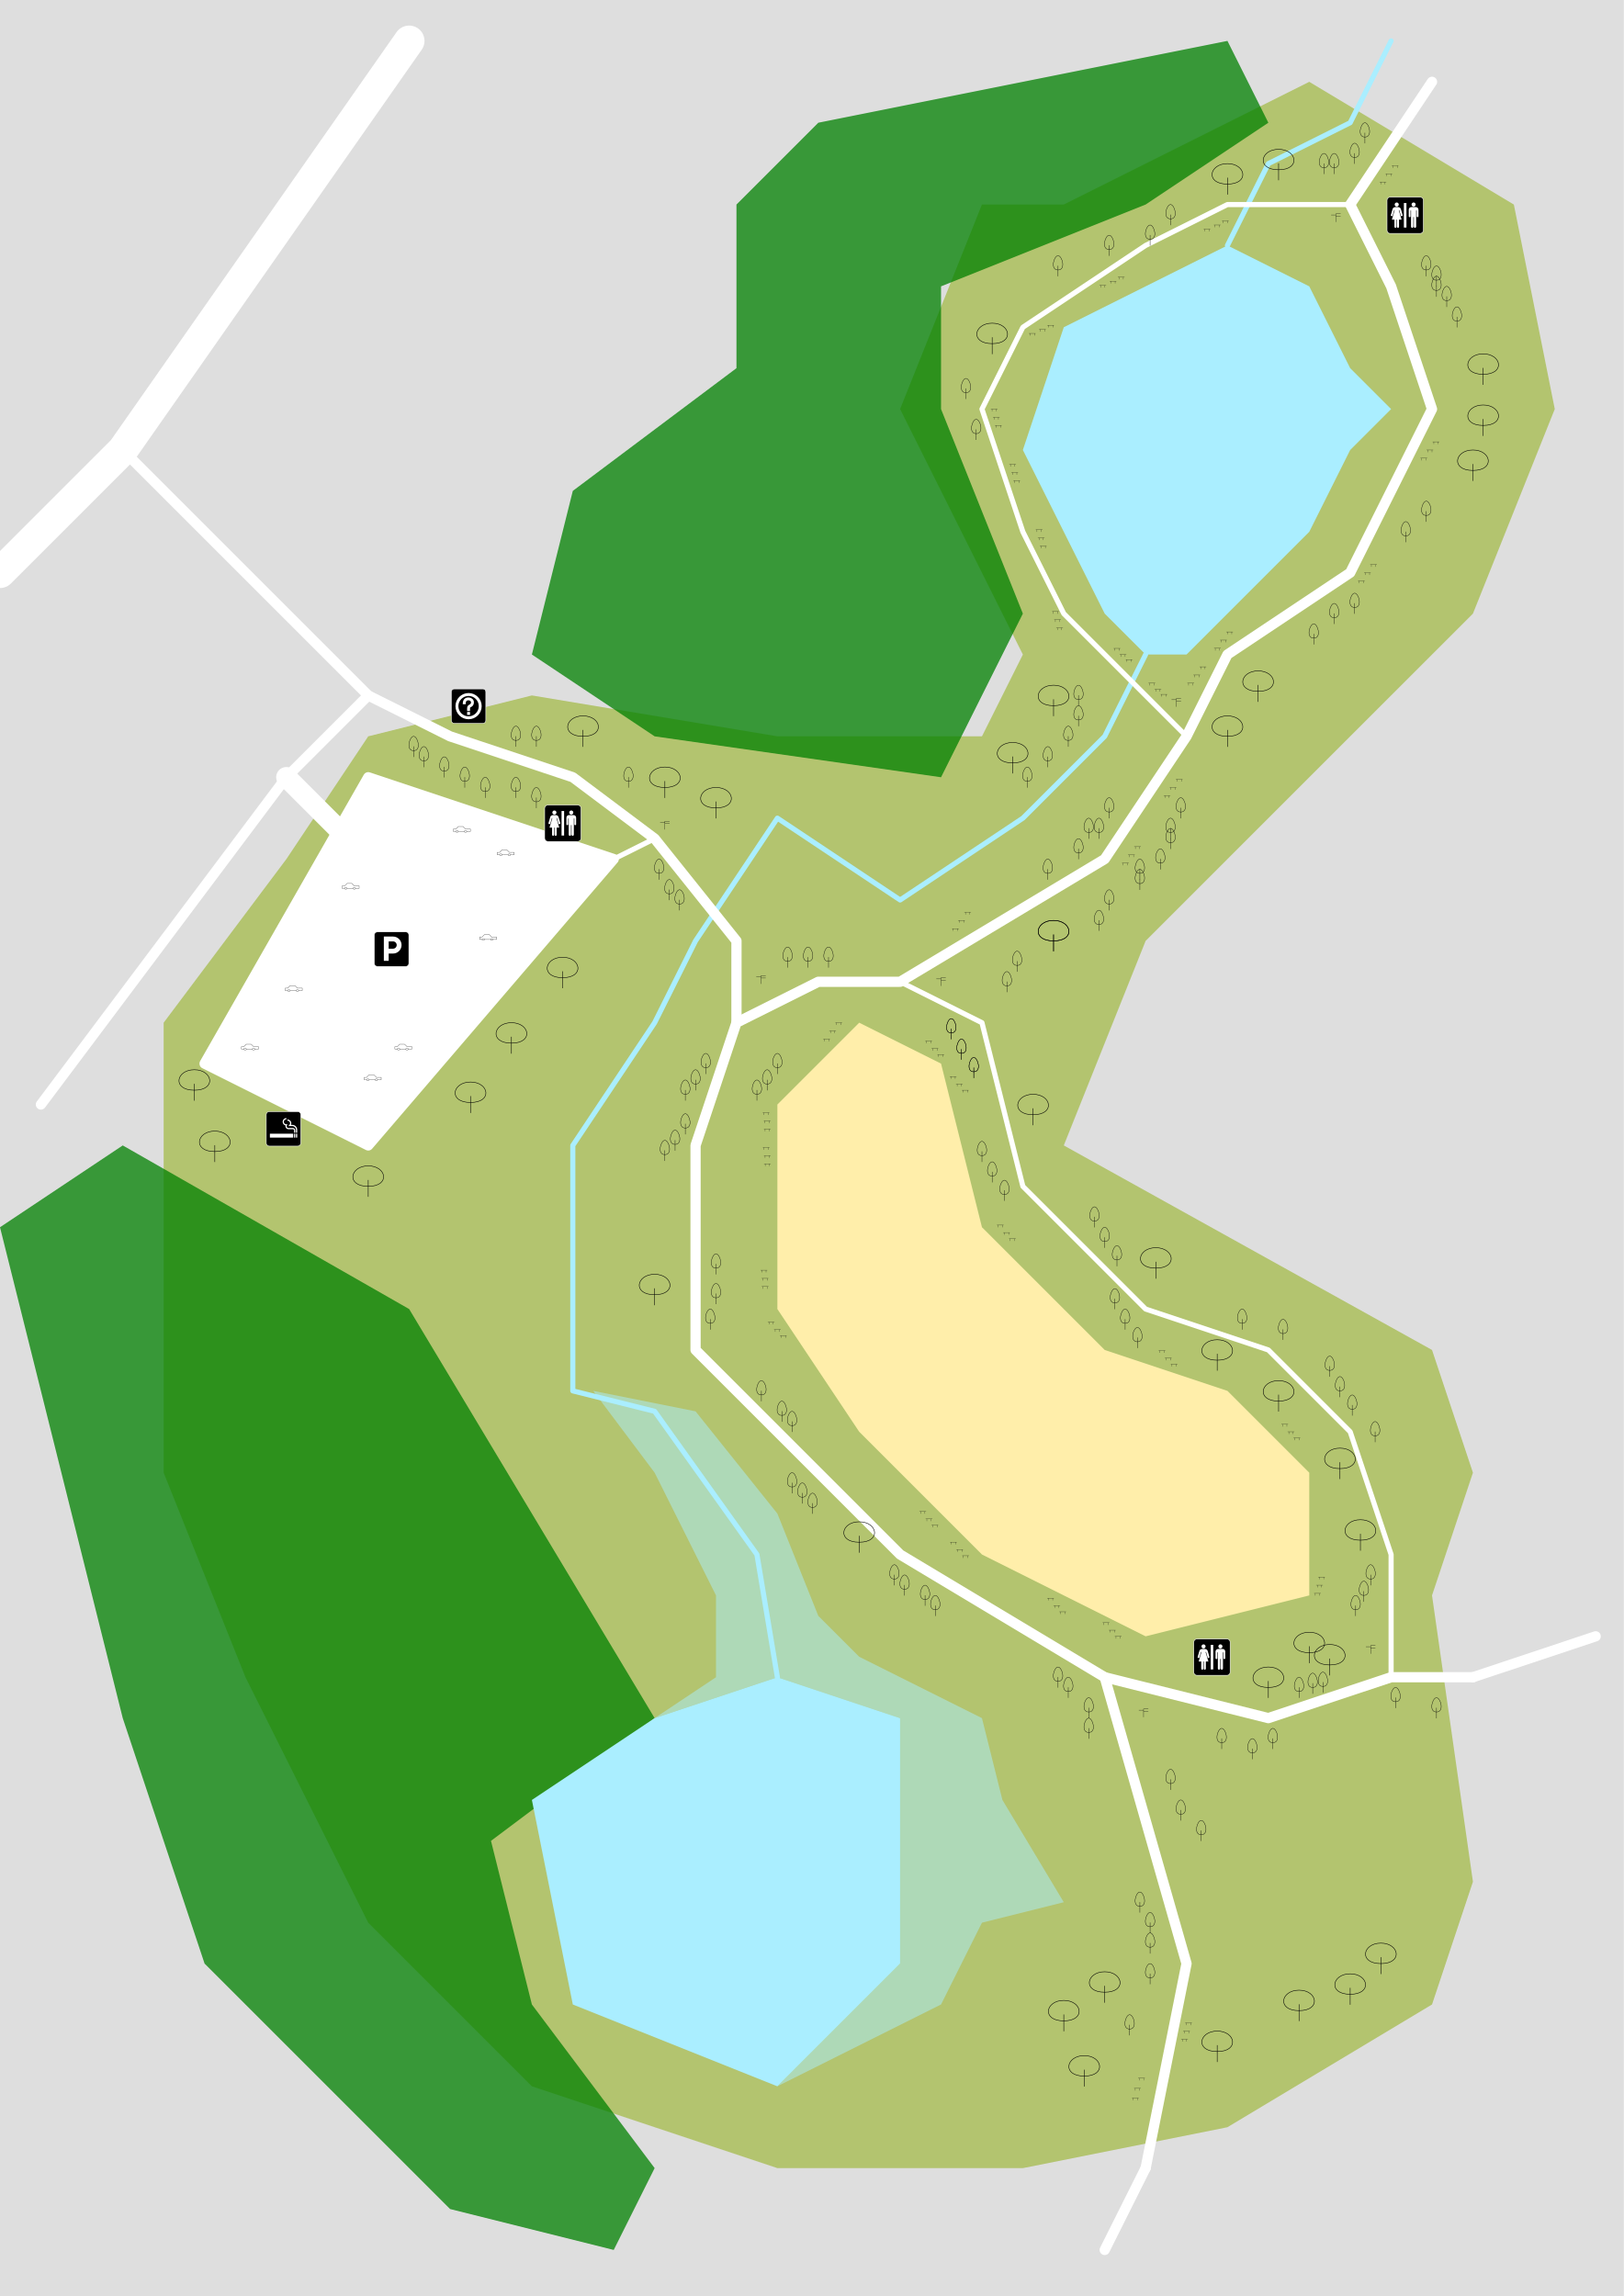
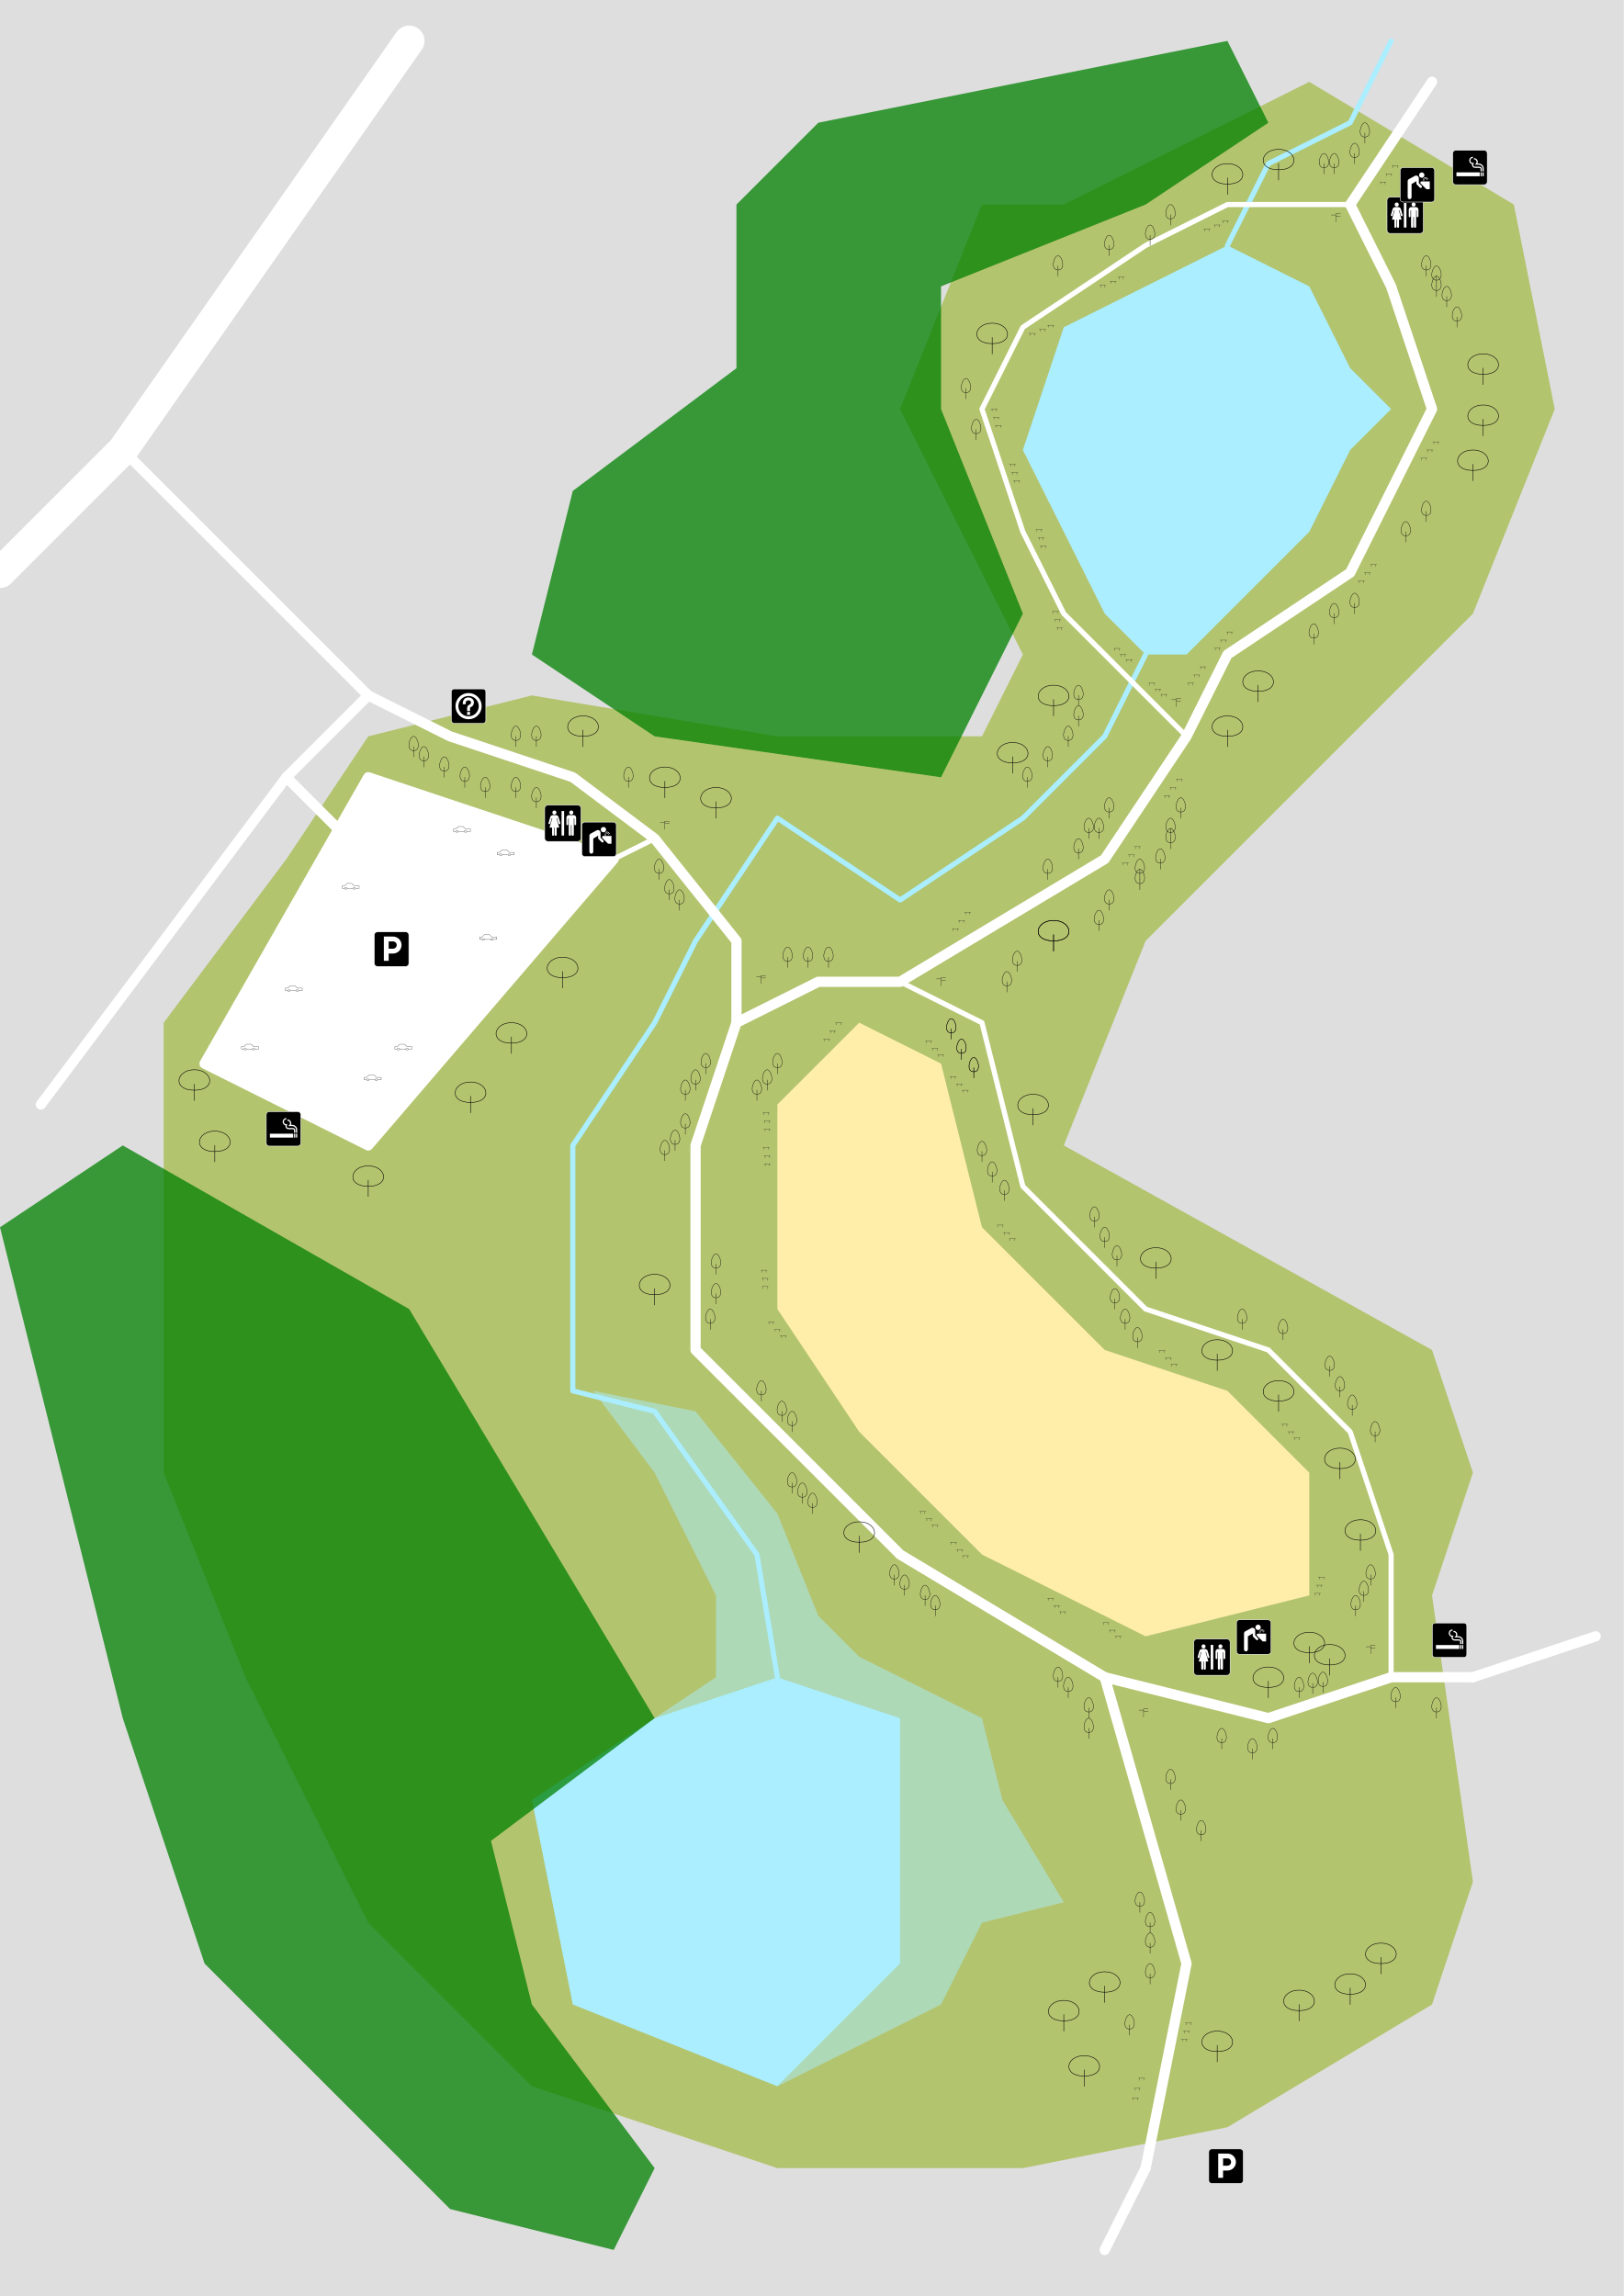
<svg xmlns="http://www.w3.org/2000/svg" xmlns:xlink="http://www.w3.org/1999/xlink" width="210mm" height="297mm" viewBox="-100 -100 793.701 1122.52" version="1.1" id="svg1">
  <defs id="defs1">
    <symbol id="AigaSymbols.svg:Toilets_Inv">
      <rect x="0.5" y="0.5" width="71" height="71" ry="6" style="stroke:#ffffff" id="rect83" rx="6" />
      <g style="fill:#ffffff;stroke:none" id="g85">
        <rect x="33.5" y="12" width="5" height="48" id="rect84" />
        <circle cx="19.5" cy="15" r="4" id="circle84" />
        <path d="m 19,44.5 v 14 a 2,2 0 0 1 -4,0 v -14 H 10 L 15.5,26 h -1 l -3,10.5 A 1.821,1.821 0 0 1 8,35.5 l 3.5,-12 A 5.7,4.6 0 0 1 17,20 h 5 a 5.7,4.6 0 0 1 5.5,3.5 l 3.5,12 a 1.821,1.821 0 0 1 -3.5,1 L 24.5,26 h -1 L 29,44.5 h -5 v 14 a 2,2 0 0 1 -4,0 v -14 z" id="path84" />
        <circle cx="52.5" cy="15" r="4" id="circle85" />
        <path d="m 43,25 v 13 a 1.75,1.75 0 0 0 3.5,0 V 26.5 h 1 v 31.75 a 2.25,2.25 0 0 0 4.5,0 V 39.5 h 1 v 18.75 a 2.25,2.25 0 0 0 4.5,0 V 26.5 h 1 V 38 A 1.75,1.75 0 0 0 62,38 V 25 a 5,5 0 0 0 -5,-5 h -9 a 5,5 0 0 0 -5,5 z" id="path85" />
      </g>
    </symbol>
    <symbol id="AigaSymbols.svg:Parking_Inv">
      <rect x="0.5" y="0.5" width="71" height="71" ry="6" style="stroke:#ffffff" id="rect252" rx="6" />
      <path d="M 25,60 V 15 h 14 a 12.5,12.5 0 0 1 0,25 h -9" style="fill:none;stroke:#ffffff;stroke-width:10" id="path253" />
    </symbol>
    <symbol id="AigaSymbols.svg:Smoking_Inv">
      <rect x="0.5" y="0.5" width="71" height="71" ry="6" style="stroke:#ffffff" id="rect236" rx="6" />
      <rect x="8" y="46" height="8" width="48" style="fill:#ffffff;stroke:none" id="rect237" />
      <rect x="57.75" y="46" width="2.5" height="8" style="fill:#ffffff;stroke:none" id="rect238" />
      <rect x="61.75" y="46" width="2.5" height="8" style="fill:#ffffff;stroke:none" id="rect239" />
      <path d="m 59,44 v -5 a 3.5,3.5 0 0 0 -3.5,-3.5 h -9 A 5,5 0 0 1 42,28 6.5,6.5 0 0 1 42,15" style="fill:none;stroke:#ffffff;stroke-width:2.5" id="path239" />
      <path d="M 63,44 V 38 A 9,9 0 0 0 54,29 H 49 A 6.5,6.5 0 0 0 44,18" style="fill:none;stroke:#ffffff;stroke-width:2.5" id="path240" />
    </symbol>
    <symbol id="AigaSymbols.svg:Information_Inv">
      <rect x="0.5" y="0.5" width="71" height="71" ry="6" style="stroke:#ffffff" id="rect127" rx="6" />
      <circle cx="36" cy="36" r="24" style="fill:none;stroke:#ffffff;stroke-width:6" id="circle127" />
      <path d="m 27,32 c 0,-5 1,-11 9,-11 4,0 8,3 8,7 0,4 -2,6 -4,7 -2,1 -4,2 -4,5 0,3 0,6 0,6" style="fill:none;stroke:#ffffff;stroke-width:6" id="path127" />
      <rect x="33" y="48" width="6" height="6" style="fill:#ffffff;stroke:none" id="rect128" />
    </symbol>
+     <symbol id="AigaSymbols.svg:DrinkingFountain_Inv">
+       <rect x="0.5" y="0.5" width="71" height="71" ry="6" style="stroke:#ffffff" id="rect103" rx="6" />
+       <g style="fill:#ffffff;stroke:none" id="g119">
+         <circle cx="45" cy="16" r="5.5" id="circle104" />
+         <path d="m 34,28.5 v 5 a 2.5,2.5 0 0 0 0.75,1.75 l 6.5,6.5 a 2.475,2.475 0 0 0 3.5,-3.5 L 39,32.5 v -10 a 5.5,5.5 0 0 0 -8,-5 L 19,24 a 5,5 0 0 0 -3,5 v 32.5 a 4,4 0 0 0 8,0 v -27 z" id="path104" />
+         <path d="m 54.5,45 h 7 V 29 h -17 a 2.5,2.5 0 0 0 -1.75,4.25 z" id="path105" />
+         <circle cx="47.75" cy="27.25" r="0.7" id="circle105" />
+         <circle cx="49.5" cy="27.25" r="0.7" id="circle106" />
+         <circle cx="47.75" cy="25.25" r="0.7" id="circle107" />
+         <circle cx="49.75" cy="25.25" r="0.7" id="circle108" />
+         <circle cx="48.5" cy="23.25" r="0.7" id="circle109" />
+         <circle cx="50.75" cy="23.75" r="0.7" id="circle110" />
+         <circle cx="49.75" cy="21.75" r="0.75" id="circle111" />
+         <circle cx="51.5" cy="21" r="0.75" id="circle112" />
+         <circle cx="51.5" cy="21" r="0.75" id="circle113" />
+         <circle cx="52.5" cy="23" r="0.75" id="circle114" />
+         <circle cx="53.75" cy="21" r="0.85" id="circle115" />
+         <circle cx="54.25" cy="23.5" r="0.85" id="circle116" />
+         <circle cx="55.5" cy="22" r="0.9" id="circle117" />
+         <circle cx="55.75" cy="25.25" r="0.9" id="circle118" />
+         <circle cx="57.25" cy="23.5" r="0.9" id="circle119" />
+       </g>
+     </symbol>
  </defs>
  <g id="layer1">
    <rect style="opacity:1;fill:#cccccc;fill-opacity:0.5;stroke:none;stroke-width:10;stroke-linecap:round;stroke-linejoin:round;stroke-dasharray:none;stroke-opacity:1" id="rect18" width="793.701" height="1122.52" x="-100" y="-100" />
    <g id="g18">
      <path style="fill:#88aa00;fill-opacity:0.5;stroke:none;stroke-width:0.5" d="m 80,840 -60,-120 -40,-100 V 400 l 60,-80 40,-60 80,-20 120,20 h 100 l 20,-40 -20,-40 -40,-80 40,-100 h 40 l 120,-60 100,60 20,100 -40,100 -80,80 -80,80 -40,100 180,100 20,60 -20,60 20,140 -20,60 -100,60 -100,20 h -120 l -120,-40 z" id="path1" />
      <path style="opacity:1;fill:#ffeeaa;stroke:none;stroke-width:10;stroke-linecap:round;stroke-linejoin:round;stroke-dasharray:none;stroke-opacity:1" d="m 320,400 40,20 20,80 60,60 60,20 40,40 v 60 l -80,20 -80,-40 -60,-60 -40,-60 0,-60 v -40 z" id="path19" />
    </g>
-     <g id="g3">
-       <path style="fill:#008000;stroke:none;stroke-width:0.5;opacity:0.75" d="M -40,460 100,540 l 120,200 L 140,800 l 20,80 60,80 -20,40 L 120,980 0,860 -40,740 -80,580 -100,500 Z" id="path2" />
-       <path style="fill:#008000;stroke:none;stroke-width:0.5;opacity:0.75" d="M 260,80 V -4e-6 l 40,-40 100,-20 100,-20 20,40 -60,40 -100,40 v 60 l 40,100 -40,80 -140,-20 -60,-40 20,-80 z" id="path3" />
-     </g>
    <g id="g12">
      <path style="fill:#aaeeff;stroke:none;stroke-width:5;stroke-linecap:round;stroke-linejoin:round;stroke-dasharray:none;stroke-opacity:1;opacity:1" d="m 440,200 -40,-80 20,-60 80,-40 40,20 20,40 20,20 -20,20 -20,40 -40,40 -20,20 h -20 z" id="path9" />
      <path style="opacity:1;fill:#aaeeff;stroke:none;stroke-width:5;stroke-linecap:round;stroke-linejoin:round;stroke-dasharray:none;stroke-opacity:1" d="m 160,780 60,-40 60,-20 60,20 0,120 -60,60 -100,-40 z" id="path10" />
      <path style="opacity:1;fill:none;fill-opacity:0.5;stroke:#aaeeff;stroke-width:2.5;stroke-linecap:round;stroke-linejoin:round;stroke-dasharray:none;stroke-opacity:1" d="m 280,720 -10,-60 -50,-70 -40,-10 v -60 -60 l 40,-60 20,-40 40,-60 60,40 60,-40 40,-40 20,-40" id="path11" />
      <path style="opacity:1;fill:none;fill-opacity:0.5;stroke:#aaeeff;stroke-width:2.5;stroke-linecap:round;stroke-linejoin:round;stroke-dasharray:none;stroke-opacity:1" d="m 500,20 20,-40 40,-20 20,-40" id="path12" />
      <path style="opacity:1;fill:#aaeeff;fill-opacity:0.5;stroke:none;stroke-width:5;stroke-linecap:square;stroke-linejoin:miter;stroke-dasharray:none;stroke-opacity:1" d="m 250,720 v -40 l -30,-60 -30,-40 50,10 40,50 20,50 20,20 60,30 10,40 30,50 -40,10 -20,40 -80,40 60,-60 V 740 l -60,-20 -60,20 z" id="path237" />
    </g>
+     <g id="g3">
+       <path style="fill:#008000;stroke:none;stroke-width:0.5;opacity:0.75" d="M -40,460 100,540 l 120,200 L 140,800 l 20,80 60,80 -20,40 L 120,980 0,860 -40,740 -80,580 -100,500 Z" id="path2" />
+       <path style="fill:#008000;stroke:none;stroke-width:0.5;opacity:0.75" d="M 260,80 V -4e-6 l 40,-40 100,-20 100,-20 20,40 -60,40 -100,40 v 60 l 40,100 -40,80 -140,-20 -60,-40 20,-80 z" id="path3" />
+     </g>
    <g id="g4">
      <path style="fill:none;fill-opacity:0.275;stroke:#ffffff;stroke-width:5;stroke-linecap:round;stroke-linejoin:round;stroke-dasharray:none;stroke-opacity:1" d="m 460,960 20,-100 -40,-140 -100,-60 -100,-100 v -100 l 20,-60 40,-20 h 40 l 100,-60 40,-60 20,-40 60,-40 40,-80 -20,-60 -20,-40 40,-60" id="path4" />
      <path style="fill:none;fill-opacity:0.275;stroke:#ffffff;stroke-width:5;stroke-linecap:round;stroke-linejoin:round;stroke-dasharray:none;stroke-opacity:1" d="m 260,400 v -40 l -40,-50 -40,-30 L 120,260 l -40,-20" id="path5" />
      <path style="fill:none;fill-opacity:0.275;stroke:#ffffff;stroke-width:5;stroke-linecap:round;stroke-linejoin:round;stroke-dasharray:none;stroke-opacity:1" d="m 440,720 80,20 60,-20 h 40" id="path6" />
      <path style="fill:none;fill-opacity:0.275;stroke:#ffffff;stroke-width:2.5;stroke-linecap:round;stroke-linejoin:round;stroke-dasharray:none;stroke-opacity:1" d="m 340,380 40,20 20,80 60,60 60,20 40,40 20,60 v 60" id="path7" />
      <path style="fill:none;fill-opacity:0.275;stroke:#ffffff;stroke-width:2.5;stroke-linecap:round;stroke-linejoin:round;stroke-dasharray:none;stroke-opacity:1" d="m 480,260 -60,-60 -20,-40 -20,-60 20,-40 60,-40 40,-20 h 60" id="path8" />
    </g>
    <g id="g13">
      <path style="opacity:1;fill:#ffffff;stroke:#ffffff;stroke-width:5;stroke-linecap:round;stroke-linejoin:round;stroke-dasharray:none;stroke-opacity:1" d="m 80,280 120,40 -120,140 -80,-40 z" id="path13" />
      <path style="opacity:1;fill:none;fill-opacity:0.5;stroke:#ffffff;stroke-width:5;stroke-linecap:round;stroke-linejoin:round;stroke-dasharray:none;stroke-opacity:1" d="m -80,440 120,-160 L 80,240 l -120,-120" id="path14" />
-       <path style="opacity:1;fill:none;fill-opacity:0.5;stroke:#ffffff;stroke-width:10;stroke-linecap:round;stroke-linejoin:round;stroke-dasharray:none;stroke-opacity:1" d="m 40,280 40,40" id="path15" />
+       <path style="opacity:1;fill:none;fill-opacity:0.5;stroke:#ffffff;stroke-width:5;stroke-linecap:round;stroke-linejoin:round;stroke-dasharray:none;stroke-opacity:1" d="m 40,280 40,40" id="path15" />
      <path style="opacity:1;fill:none;fill-opacity:0.5;stroke:#ffffff;stroke-width:15;stroke-linecap:round;stroke-linejoin:round;stroke-dasharray:none;stroke-opacity:1" d="m -100,180 60,-60 L 100,-80" id="path16" />
      <path style="opacity:1;fill:none;fill-opacity:0.5;stroke:#ffffff;stroke-width:5;stroke-linecap:round;stroke-linejoin:round;stroke-dasharray:none;stroke-opacity:1" d="m 620,720 60,-20" id="path17" />
      <path style="opacity:1;fill:none;fill-opacity:0.5;stroke:#ffffff;stroke-width:5;stroke-linecap:round;stroke-linejoin:round;stroke-dasharray:none;stroke-opacity:1" d="m 460,960 -20,40" id="path18" />
      <path style="opacity:1;fill:#ffeeaa;fill-opacity:0.5;stroke:#ffffff;stroke-width:2.5;stroke-linecap:round;stroke-linejoin:round;stroke-dasharray:none;stroke-opacity:1" d="m 220,310 -20,10" id="path20" />
    </g>
    <g id="g27" transform="translate(-44.99999,-33.75004)">
      <g id="g242">
        <g id="g280">
          <path id="path242" style="opacity:1;fill:none;fill-opacity:0.5;stroke:#000000;stroke-width:0.25;stroke-linecap:square;stroke-linejoin:miter;stroke-dasharray:none;stroke-opacity:1" d="m 565,758.75 c -11,0 -9,-10 0,-10 9,0 11,10 0,10 z m 0,5 v -8" />
          <use x="0" y="0" xlink:href="#path242" id="use242" transform="translate(20,-17)" />
          <use x="0" y="0" xlink:href="#use242" id="use243" transform="translate(10,5.999999)" />
          <use x="0" y="0" xlink:href="#use243" id="use244" transform="translate(15,-61)" />
          <use x="0" y="0" xlink:href="#use244" id="use245" transform="translate(-10,-35)" />
          <use x="0" y="0" xlink:href="#use245" id="use246" transform="translate(-30,-33)" />
          <use x="0" y="0" xlink:href="#use246" id="use247" transform="translate(-30,-20)" />
          <use x="0" y="0" xlink:href="#use247" id="use248" transform="translate(-30,-45)" />
          <use x="0" y="0" xlink:href="#use248" id="use249" transform="translate(-60,-75)" />
          <use x="0" y="0" xlink:href="#use249" id="use250" transform="translate(10,-85)" />
          <use x="0" y="0" xlink:href="#use250" id="use251" />
          <use x="0" y="0" xlink:href="#use251" id="use252" transform="translate(85,-100)" />
          <use x="0" y="0" xlink:href="#use252" id="use253" transform="translate(15,-22)" />
          <use x="0" y="0" xlink:href="#use253" id="use254" transform="translate(105,-108)" />
          <use x="0" y="0" xlink:href="#use254" id="use255" transform="translate(5.000002,-21.99999)" />
          <use x="0" y="0" xlink:href="#use255" id="use256" transform="translate(0,-25)" />
          <use x="0" y="0" xlink:href="#use256" id="use257" transform="translate(-100,-99.99999)" />
          <use x="0" y="0" xlink:href="#use257" id="use258" transform="translate(-25,6.999999)" />
          <use x="0" y="0" xlink:href="#use258" id="use259" transform="translate(-115,78)" />
          <use x="0" y="0" xlink:href="#use259" id="use260" transform="translate(30,177)" />
          <use x="0" y="0" xlink:href="#use260" id="use261" transform="translate(-20,28)" />
          <use x="0" y="0" xlink:href="#use261" id="use262" transform="translate(-145,22)" />
          <use x="0" y="0" xlink:href="#use262" id="use263" transform="translate(-25,-9.999999)" />
          <use x="0" y="0" xlink:href="#use263" id="use264" transform="translate(-40,-25)" />
          <use x="0" y="0" xlink:href="#use264" id="use265" transform="translate(-10,118)" />
          <use x="0" y="0" xlink:href="#use265" id="use266" transform="translate(-25,31.99999)" />
          <use x="0" y="0" xlink:href="#use266" id="use267" transform="translate(-20,29)" />
          <use x="0" y="0" xlink:href="#use267" id="use268" transform="translate(-50,41)" />
          <use x="0" y="0" xlink:href="#use268" id="use269" transform="translate(-75,-17)" />
          <use x="0" y="0" xlink:href="#use269" id="use270" transform="translate(-10,-30)" />
          <use x="0" y="0" xlink:href="#use267" id="use271" transform="translate(90,94)" />
          <use x="0" y="0" xlink:href="#use271" id="use272" transform="translate(100,121)" />
          <use x="0" y="0" xlink:href="#use272" id="use273" transform="translate(120,220)" />
          <use x="0" y="0" xlink:href="#use273" id="use274" transform="translate(-9.999996,40.99999)" />
          <use x="0" y="0" xlink:href="#use274" id="use275" transform="translate(-10,-27)" />
          <use x="0" y="0" xlink:href="#use275" id="use276" transform="translate(75,15)" />
          <use x="0" y="0" xlink:href="#use276" id="use277" transform="translate(40,-20)" />
          <use x="0" y="0" xlink:href="#use277" id="use278" transform="translate(25,-8)" />
          <use x="0" y="0" xlink:href="#use278" id="use279" transform="translate(15,-15)" />
        </g>
        <g id="g279">
          <path id="path279" style="opacity:1;fill:none;fill-opacity:0.5;stroke:#000000;stroke-width:0.175;stroke-linecap:square;stroke-linejoin:miter;stroke-dasharray:none;stroke-opacity:1" d="m 580,760.75 c -4,0 -2,-7 0,-7 2,0 4,7 0,7 z m 0,3 v -5" />
          <use x="0" y="0" xlink:href="#path279" id="use280" transform="translate(6.673711,-2.000001)" />
          <use x="0" y="0" xlink:href="#use280" id="use281" transform="translate(5.005283,-0.5)" />
          <use x="0" y="0" xlink:href="#path279" id="use282" transform="translate(27.66949,-40)" />
          <use x="0" y="0" xlink:href="#use280" id="use283" transform="translate(25,-45)" />
          <use x="0" y="0" xlink:href="#use281" id="use284" transform="translate(23.32101,-52.5)" />
          <use x="0" y="0" xlink:href="#use282" id="use285" transform="translate(-1.673711,-97.99999)" />
          <use x="0" y="0" xlink:href="#use283" id="use286" transform="translate(-11.67371,-99.99999)" />
          <use x="0" y="0" xlink:href="#use284" id="use287" transform="translate(-20,-102)" />
          <use x="0" y="0" xlink:href="#use285" id="use288" transform="translate(-115,-73)" />
          <use x="0" y="0" xlink:href="#use286" id="use289" transform="translate(-115,-73)" />
          <use x="0" y="0" xlink:href="#use287" id="use290" transform="translate(-115,-73)" />
          <use x="0" y="0" xlink:href="#use288" id="use291" transform="translate(9.999998,40)" />
          <use x="0" y="0" xlink:href="#use289" id="use292" transform="translate(9.999998,40)" />
          <use x="0" y="0" xlink:href="#use290" id="use293" transform="translate(9.999998,40)" />
          <use x="0" y="0" xlink:href="#use291" id="use294" transform="translate(-65,-72)" />
          <use x="0" y="0" xlink:href="#use292" id="use295" transform="translate(-65,-72)" />
          <use x="0" y="0" xlink:href="#use293" id="use296" transform="translate(-65,-72)" />
          <use x="0" y="0" xlink:href="#use294" id="use297" transform="translate(-15,-60)" />
          <use x="0" y="0" xlink:href="#use295" id="use298" transform="translate(-15,-60)" />
          <use x="0" y="0" xlink:href="#use296" id="use299" transform="translate(-15,-60)" />
          <use x="0" y="0" xlink:href="#use297" id="use300" />
          <use x="0" y="0" xlink:href="#use298" id="use301" />
          <use x="0" y="0" xlink:href="#use299" id="use302" />
          <use x="0" y="0" xlink:href="#use300" id="use303" transform="translate(-70.99577,-54)" />
          <use x="0" y="0" xlink:href="#use301" id="use304" transform="translate(-75,-45)" />
          <use x="0" y="0" xlink:href="#use302" id="use305" transform="translate(-80,-34.99999)" />
          <use x="0" y="0" xlink:href="#use303" id="use306" transform="translate(-25,52)" />
          <use x="0" y="0" xlink:href="#use304" id="use307" transform="translate(-20,60)" />
          <use x="0" y="0" xlink:href="#use305" id="use308" transform="translate(-15,65)" />
          <use x="0" y="0" xlink:href="#use306" id="use309" transform="translate(-35)" />
          <use x="0" y="0" xlink:href="#use307" id="use310" transform="translate(-35)" />
          <use x="0" y="0" xlink:href="#use308" id="use311" transform="translate(-35)" />
          <use x="0" y="0" xlink:href="#use309" id="use312" transform="translate(-10,29.5)" />
          <use x="0" y="0" xlink:href="#use310" id="use313" transform="translate(-10,29.5)" />
          <use x="0" y="0" xlink:href="#use311" id="use314" transform="translate(-10,29.5)" />
          <use x="0" y="0" xlink:href="#use312" id="use315" transform="translate(15,68.5)" />
          <use x="0" y="0" xlink:href="#use313" id="use316" transform="translate(20,75)" />
          <use x="0" y="0" xlink:href="#use314" id="use317" transform="translate(22.19009,82.5)" />
          <use x="0" y="0" xlink:href="#use314" id="use317-8" transform="translate(47.19009,117.5)" />
          <use x="0" y="0" xlink:href="#use314" id="use317-9" transform="translate(57.19009,127.5)" />
          <use x="0" y="0" xlink:href="#use314" id="use317-5" transform="translate(62.19009,132.5)" />
          <use x="0" y="0" xlink:href="#use314" id="use317-0" transform="translate(62.19009,162.5)" />
          <use x="0" y="0" xlink:href="#use314" id="use317-56" transform="translate(67.19009,167.5)" />
          <use x="0" y="0" xlink:href="#use314" id="use317-3" transform="translate(72.19009,172.5)" />
          <use x="0" y="0" xlink:href="#use314" id="use317-7" transform="translate(112.1901,207.5)" />
          <use x="0" y="0" xlink:href="#use314" id="use317-52" transform="translate(117.1901,212.5)" />
          <use x="0" y="0" xlink:href="#use314" id="use317-2" transform="translate(127.1901,217.5)" />
          <use x="0" y="0" xlink:href="#use314" id="use317-23" transform="translate(132.1901,222.5)" />
          <use x="0" y="0" xlink:href="#use314" id="use317-1" transform="translate(192.1901,257.5)" />
          <use x="0" y="0" xlink:href="#use314" id="use317-95" transform="translate(197.1901,262.5)" />
          <use x="0" y="0" xlink:href="#use314" id="use317-35" transform="translate(207.1901,272.5)" />
          <use x="0" y="0" xlink:href="#use314" id="use317-11" transform="translate(207.1901,282.5)" />
          <use x="0" y="0" xlink:href="#use314" id="use317-6" transform="translate(232.1901,367.5)" />
          <use x="0" y="0" xlink:href="#use314" id="use317-233" transform="translate(237.1901,377.5)" />
          <use x="0" y="0" xlink:href="#use314" id="use317-83" transform="translate(237.1901,387.5)" />
          <use x="0" y="0" xlink:href="#use314" id="use317-09" transform="translate(237.1901,402.5)" />
          <use x="0" y="0" xlink:href="#use314" id="use317-27" transform="translate(227.1901,427.5)" />
          <use x="0" y="0" xlink:href="#use314" id="use317-25" transform="translate(262.1901,332.5)" />
          <use x="0" y="0" xlink:href="#use314" id="use317-39" transform="translate(252.1901,322.5)" />
          <use x="0" y="0" xlink:href="#use314" id="use317-15" transform="translate(247.1901,307.5)" />
          <use x="0" y="0" xlink:href="#use314" id="use317-96" transform="translate(272.1901,287.5)" />
          <use x="0" y="0" xlink:href="#use314" id="use317-359" transform="translate(297.1901,287.5)" />
          <use x="0" y="0" xlink:href="#use314" id="use317-24" transform="translate(287.1901,292.5)" />
          <use x="0" y="0" xlink:href="#use314" id="use317-92" transform="translate(377.1901,272.5)" />
          <use x="0" y="0" xlink:href="#use314" id="use317-69" transform="translate(357.1901,267.5)" />
          <use x="0" y="0" xlink:href="#use314" id="use317-36" transform="translate(347.1901,137.5)" />
          <use x="0" y="0" xlink:href="#use314" id="use317-87" transform="translate(302.1901,87.49999)" />
          <use x="0" y="0" xlink:href="#use314" id="use317-13" transform="translate(282.1901,82.5)" />
          <use x="0" y="0" xlink:href="#use314" id="use317-21" transform="translate(-2.809913,-137.5)" />
          <use x="0" y="0" xlink:href="#use314" id="use317-33" transform="translate(2.190087,-127.5)" />
          <use x="0" y="0" xlink:href="#use314" id="use317-57" transform="translate(7.190087,-122.5)" />
          <use x="0" y="0" xlink:href="#use314" id="use317-63" transform="translate(-122.8099,-197.5)" />
          <use x="0" y="0" xlink:href="#use314" id="use317-28" transform="translate(-117.8099,-192.5)" />
          <use x="0" y="0" xlink:href="#use314" id="use317-251" transform="translate(-107.8099,-187.5)" />
          <use x="0" y="0" xlink:href="#use314" id="use317-4" transform="translate(-97.80992,-182.5)" />
          <use x="0" y="0" xlink:href="#use314" id="use317-12" transform="translate(-87.80992,-177.5)" />
          <use x="0" y="0" xlink:href="#use314" id="use317-75" transform="translate(-72.80992,-177.5)" />
          <use x="0" y="0" xlink:href="#use314" id="use317-93" transform="translate(-62.80991,-172.5)" />
          <use x="0" y="0" xlink:href="#use314" id="use317-757" transform="translate(-72.80992,-202.5)" />
          <use x="0" y="0" xlink:href="#use314" id="use317-99" transform="translate(-62.80991,-202.5)" />
          <use x="0" y="0" xlink:href="#use314" id="use317-62" transform="translate(-17.80991,-182.5)" />
          <use x="0" y="0" xlink:href="#use314" id="use317-19" transform="translate(187.1901,-137.5)" />
          <use x="0" y="0" xlink:href="#use314" id="use317-64" transform="translate(207.1901,-157.5)" />
          <use x="0" y="0" xlink:href="#use314" id="use317-955" transform="translate(252.1901,-167.5)" />
          <use x="0" y="0" xlink:href="#use314" id="use317-80" transform="translate(247.1901,-157.5)" />
          <use x="0" y="0" xlink:href="#use314" id="use317-396" transform="translate(247.1901,-152.5)" />
          <use x="0" y="0" xlink:href="#use314" id="use317-218" transform="translate(242.1901,-142.5)" />
          <use x="0" y="0" xlink:href="#use314" id="use317-06" transform="translate(232.1901,-137.5)" />
          <use x="0" y="0" xlink:href="#use314" id="use317-84" transform="translate(232.1901,-132.5)" />
          <use x="0" y="0" xlink:href="#use314" id="use317-336" transform="translate(217.1901,-122.5)" />
          <use x="0" y="0" xlink:href="#use314" id="use317-74" transform="translate(212.1901,-112.5)" />
          <use x="0" y="0" xlink:href="#use314" id="use317-574" transform="translate(172.1901,-92.5)" />
          <use x="0" y="0" xlink:href="#use314" id="use317-959" transform="translate(167.1901,-82.5)" />
          <use x="0" y="0" xlink:href="#use314" id="use317-528" transform="translate(317.1901,-252.5)" />
          <use x="0" y="0" xlink:href="#use314" id="use317-339" transform="translate(327.1901,-262.5)" />
          <use x="0" y="0" xlink:href="#use314" id="use317-526" transform="translate(337.1901,-267.5)" />
          <use x="0" y="0" xlink:href="#use314" id="use317-30" transform="translate(372.1901,-312.5)" />
          <use x="0" y="0" xlink:href="#use314" id="use317-17" transform="translate(362.1901,-302.5)" />
          <use x="0" y="0" xlink:href="#use314" id="use317-67" transform="translate(387.1901,-407.5)" />
          <use x="0" y="0" xlink:href="#use314" id="use317-876" transform="translate(382.1901,-417.5)" />
          <use x="0" y="0" xlink:href="#use314" id="use317-78" transform="translate(377.1901,-422.5)" />
          <use x="0" y="0" xlink:href="#use314" id="use317-230" transform="translate(377.1901,-427.5)" />
          <use x="0" y="0" xlink:href="#use314" id="use317-32" transform="translate(372.1901,-432.5)" />
          <use x="0" y="0" xlink:href="#use314" id="use317-71" transform="translate(342.1901,-497.5)" />
          <use x="0" y="0" xlink:href="#use314" id="use317-04" transform="translate(337.1901,-487.5)" />
          <use x="0" y="0" xlink:href="#use314" id="use317-808" transform="translate(327.1901,-482.5)" />
          <use x="0" y="0" xlink:href="#use314" id="use317-2306" transform="translate(322.1901,-482.5)" />
          <use x="0" y="0" xlink:href="#use314" id="use317-03" transform="translate(247.1901,-457.5)" />
          <use x="0" y="0" xlink:href="#use314" id="use317-110" transform="translate(237.1901,-447.5)" />
          <use x="0" y="0" xlink:href="#use314" id="use317-51" transform="translate(217.1901,-442.5)" />
          <use x="0" y="0" xlink:href="#use314" id="use317-067" transform="translate(192.1901,-432.5)" />
          <use x="0" y="0" xlink:href="#use314" id="use317-150" transform="translate(147.1901,-372.5)" />
          <use x="0" y="0" xlink:href="#use314" id="use317-43" transform="translate(152.1901,-352.5)" />
          <use x="0" y="0" xlink:href="#use314" id="use317-435" transform="translate(202.1901,-222.5)" />
          <use x="0" y="0" xlink:href="#use314" id="use317-242" transform="translate(202.1901,-212.5)" />
          <use x="0" y="0" xlink:href="#use314" id="use317-70" transform="translate(197.1901,-202.5)" />
          <use x="0" y="0" xlink:href="#use314" id="use317-258" transform="translate(187.1901,-192.5)" />
          <use x="0" y="0" xlink:href="#use314" id="use317-780" transform="translate(177.1901,-182.5)" />
          <use x="0" y="0" xlink:href="#use314" id="use317-16" transform="translate(217.1901,-167.5)" />
          <use x="0" y="0" xlink:href="#use314" id="use317-89" transform="translate(212.1901,-157.5)" />
          <use x="0" y="0" xlink:href="#use314" id="use317-68" transform="translate(202.1901,-147.5)" />
        </g>
      </g>
      <g id="g39">
        <path id="path26" style="fill:#ffeeaa;fill-opacity:0.5;stroke:#000000;stroke-width:0.105;stroke-linecap:square;stroke-linejoin:miter;stroke-dasharray:none;stroke-opacity:1" d="m 501.055,959.473 v 1.055 m -2.109,-1.055 v 1.055 m -0.527,-1.055 h 3.164" />
        <use x="0" y="0" xlink:href="#path26" id="use127" transform="translate(1.000005,-4.72265)" />
        <use x="0" y="0" xlink:href="#use127" id="use128" transform="translate(2,-5)" />
        <use x="0" y="0" xlink:href="#use128" id="use129" transform="translate(21,-19)" />
        <use x="0" y="0" xlink:href="#use129" id="use130" transform="translate(1,-4)" />
        <use x="0" y="0" xlink:href="#use130" id="use131" transform="translate(1,-4)" />
        <use x="0" y="0" xlink:href="#use129" id="use132" transform="translate(65,-218)" />
        <use x="0" y="0" xlink:href="#use130" id="use133" transform="translate(65,-218)" />
        <use x="0" y="0" xlink:href="#use131" id="use134" transform="translate(65,-218)" />
        <use x="0" y="0" xlink:href="#use132" id="use135" transform="translate(-10.05469,-76)" />
        <use x="0" y="0" xlink:href="#use133" id="use136" transform="translate(-13.94532,-75)" />
        <use x="0" y="0" xlink:href="#use134" id="use137" transform="translate(-18,-74.65234)" />
        <use x="0" y="0" xlink:href="#use135" id="use138" transform="translate(-60,-36.05469)" />
        <use x="0" y="0" xlink:href="#use136" id="use139" transform="translate(-60,-36.05469)" />
        <use x="0" y="0" xlink:href="#use137" id="use140" transform="translate(-60,-36.05469)" />
        <use x="0" y="0" xlink:href="#use138" id="use141" transform="translate(-27.36327,133.0547)" />
        <use x="0" y="0" xlink:href="#use139" id="use142" transform="translate(-27.36327,133.0547)" />
        <use x="0" y="0" xlink:href="#use140" id="use143" transform="translate(-27.36327,133.0547)" />
        <use x="0" y="0" xlink:href="#use141" id="use144" transform="translate(-27.10938,-12)" />
        <use x="0" y="0" xlink:href="#use142" id="use145" transform="translate(-27.10938,-12)" />
        <use x="0" y="0" xlink:href="#use143" id="use146" transform="translate(-27.10938,-12)" />
        <use x="0" y="0" xlink:href="#use144" id="use147" transform="translate(-47.47267,-27.40234)" />
        <use x="0" y="0" xlink:href="#use145" id="use148" transform="translate(-47.47267,-27.40234)" />
        <use x="0" y="0" xlink:href="#use146" id="use149" transform="translate(-47.47267,-27.40234)" />
        <use x="0" y="0" xlink:href="#use147" id="use150" transform="translate(-15,-15)" />
        <use x="0" y="0" xlink:href="#use148" id="use151" transform="translate(-15,-15)" />
        <use x="0" y="0" xlink:href="#use149" id="use152" transform="translate(-15,-15)" />
        <use x="0" y="0" xlink:href="#use150" id="use153" transform="translate(-74.10937,-92.59765)" />
        <use x="0" y="0" xlink:href="#use151" id="use154" transform="translate(-74.10937,-92.59765)" />
        <use x="0" y="0" xlink:href="#use152" id="use155" transform="translate(-74.10937,-92.59765)" />
        <use x="0" y="0" xlink:href="#use153" id="use156" transform="translate(-8.890621,-24)" />
        <use x="0" y="0" xlink:href="#use154" id="use157" transform="translate(-6.054695,-25)" />
        <use x="0" y="0" xlink:href="#use155" id="use158" transform="translate(-3.52735,-25.34765)" />
        <use x="0" y="0" xlink:href="#use156" id="use159" transform="translate(1.10938,-60)" />
        <use x="0" y="0" xlink:href="#use157" id="use160" transform="translate(1.10938,-60)" />
        <use x="0" y="0" xlink:href="#use158" id="use161" transform="translate(1.10938,-60)" />
        <use x="0" y="0" xlink:href="#use159" id="use162" transform="translate(-0.054685,-17)" />
        <use x="0" y="0" xlink:href="#use160" id="use163" transform="translate(-0.054685,-17)" />
        <use x="0" y="0" xlink:href="#use161" id="use164" transform="translate(-0.054685,-17)" />
        <use x="0" y="0" xlink:href="#use162" id="use165" transform="translate(29,-44)" />
        <use x="0" y="0" xlink:href="#use163" id="use166" transform="translate(32,-44)" />
        <use x="0" y="0" xlink:href="#use164" id="use167" transform="translate(35.52734,-44)" />
        <use x="0" y="0" xlink:href="#use138" id="use168" transform="translate(-79.0547,-61.34765)" />
        <use x="0" y="0" xlink:href="#use139" id="use169" transform="translate(-79.0547,-61.34765)" />
        <use x="0" y="0" xlink:href="#use140" id="use170" transform="translate(-79.0547,-61.34765)" />
        <use x="0" y="0" xlink:href="#use168" id="use171" transform="translate(-23.05468,-72.59765)" />
        <use x="0" y="0" xlink:href="#use169" id="use172" transform="translate(-23.05468,-72.59765)" />
        <use x="0" y="0" xlink:href="#use170" id="use173" transform="translate(-23.05468,-72.59765)" />
        <use x="0" y="0" xlink:href="#use171" id="use174" transform="translate(-11.94532,-17.40234)" />
        <use x="0" y="0" xlink:href="#use172" id="use175" transform="translate(-11.94532,-17.40234)" />
        <use x="0" y="0" xlink:href="#use173" id="use176" transform="translate(-11.94532,-17.40234)" />
        <use x="0" y="0" xlink:href="#use165" id="use177" transform="translate(63,-54)" />
        <use x="0" y="0" xlink:href="#use166" id="use178" transform="translate(63,-54)" />
        <use x="0" y="0" xlink:href="#use167" id="use179" transform="translate(63,-54)" />
        <use x="0" y="0" xlink:href="#use177" id="use180" transform="translate(83.05469,-32.05469)" />
        <use x="0" y="0" xlink:href="#use178" id="use181" transform="translate(83.05469,-32.05469)" />
        <use x="0" y="0" xlink:href="#use179" id="use182" transform="translate(83.05469,-32.05469)" />
        <use x="0" y="0" xlink:href="#use180" id="use183" transform="translate(20.36328,-32.94531)" />
        <use x="0" y="0" xlink:href="#use181" id="use184" transform="translate(20.36328,-32.94531)" />
        <use x="0" y="0" xlink:href="#use182" id="use185" transform="translate(20.36328,-32.94531)" />
        <use x="0" y="0" xlink:href="#use183" id="use186" transform="translate(11.58203,-55)" />
        <use x="0" y="0" xlink:href="#use184" id="use187" transform="translate(11.58203,-55)" />
        <use x="0" y="0" xlink:href="#use185" id="use188" transform="translate(11.58203,-55)" />
        <use x="0" y="0" xlink:href="#use186" id="use189" transform="translate(13.05468,-17.05469)" />
        <use x="0" y="0" xlink:href="#use187" id="use190" transform="translate(13.05468,-17.05469)" />
        <use x="0" y="0" xlink:href="#use188" id="use191" transform="translate(13.05468,-17.05469)" />
        <use x="0" y="0" xlink:href="#use189" id="use192" transform="translate(70.36328,-32.94531)" />
        <use x="0" y="0" xlink:href="#use190" id="use193" transform="translate(70.36328,-32.94531)" />
        <use x="0" y="0" xlink:href="#use191" id="use194" transform="translate(70.36328,-32.94531)" />
        <use x="0" y="0" xlink:href="#use192" id="use195" transform="translate(30.52734,-60)" />
        <use x="0" y="0" xlink:href="#use193" id="use196" transform="translate(30.52734,-60)" />
        <use x="0" y="0" xlink:href="#use194" id="use197" transform="translate(30.52734,-60)" />
        <use x="0" y="0" xlink:href="#use195" id="use198" transform="translate(-20,-135)" />
        <use x="0" y="0" xlink:href="#use196" id="use199" transform="translate(-20,-135)" />
        <use x="0" y="0" xlink:href="#use197" id="use200" transform="translate(-20,-135)" />
        <use x="0" y="0" xlink:href="#use198" id="use201" transform="translate(-86,22.99999)" />
        <use x="0" y="0" xlink:href="#use199" id="use202" transform="translate(-83.94531,24.99999)" />
        <use x="0" y="0" xlink:href="#use200" id="use203" transform="translate(-82.94531,26.99999)" />
        <use x="0" y="0" xlink:href="#use201" id="use204" transform="translate(-50.94532,27.47265)" />
        <use x="0" y="0" xlink:href="#use202" id="use205" transform="translate(-50.94532,27.47265)" />
        <use x="0" y="0" xlink:href="#use203" id="use206" transform="translate(-50.94532,27.47265)" />
        <use x="0" y="0" xlink:href="#use204" id="use207" transform="translate(-34.47265,23.52734)" />
        <use x="0" y="0" xlink:href="#use205" id="use208" transform="translate(-34.47265,23.52734)" />
        <use x="0" y="0" xlink:href="#use206" id="use209" transform="translate(-34.47265,23.52734)" />
        <use x="0" y="0" xlink:href="#use207" id="use210" transform="translate(-16.58204,45)" />
        <use x="0" y="0" xlink:href="#use208" id="use211" transform="translate(-22.58204,43)" />
        <use x="0" y="0" xlink:href="#use209" id="use212" transform="translate(-27.58204,41)" />
        <use x="0" y="0" xlink:href="#use210" id="use213" transform="translate(9,27)" />
        <use x="0" y="0" xlink:href="#use211" id="use214" transform="translate(9,27)" />
        <use x="0" y="0" xlink:href="#use212" id="use215" transform="translate(9,27)" />
        <use x="0" y="0" xlink:href="#use213" id="use216" transform="translate(12.9453,31.94531)" />
        <use x="0" y="0" xlink:href="#use214" id="use217" transform="translate(12.9453,31.94531)" />
        <use x="0" y="0" xlink:href="#use215" id="use218" transform="translate(12.9453,31.94531)" />
        <use x="0" y="0" xlink:href="#use216" id="use219" transform="translate(8,40)" />
        <use x="0" y="0" xlink:href="#use217" id="use220" transform="translate(8,40)" />
        <use x="0" y="0" xlink:href="#use218" id="use221" transform="translate(8,40)" />
        <use x="0" y="0" xlink:href="#use219" id="use222" transform="translate(34,15.52734)" />
        <use x="0" y="0" xlink:href="#use220" id="use223" transform="translate(32,17.05469)" />
        <use x="0" y="0" xlink:href="#use221" id="use224" transform="translate(30.0547,18.05469)" />
        <use x="0" y="0" xlink:href="#use222" id="use225" transform="translate(17.05469,17)" />
        <use x="0" y="0" xlink:href="#use223" id="use226" transform="translate(17.05469,17)" />
        <use x="0" y="0" xlink:href="#use224" id="use227" transform="translate(17.05469,17)" />
      </g>
      <g id="g82">
        <path style="opacity:1;fill:none;fill-opacity:0.5;stroke:#000000;stroke-width:0.015;stroke-linecap:square;stroke-linejoin:miter;stroke-dasharray:none;stroke-opacity:1" d="m 257.289,884.063 -0.148,0.074 v -0.148 l 0.148,0.074 c 0.074,-0.074 0.445,-0.148 0.593,0 -0.148,0.148 -0.519,0.074 -0.593,0 z" id="path82" />
        <use x="0" y="0" xlink:href="#path82" id="use102" transform="translate(95.93103,19.6875)" />
        <use x="0" y="0" xlink:href="#use102" id="use103" />
        <use x="0" y="0" xlink:href="#use103" id="use104" transform="translate(-26.875,-139.6875)" />
        <use x="0" y="0" xlink:href="#use104" id="use105" transform="translate(-60,-140)" />
        <use x="0" y="0" xlink:href="#use105" id="use106" transform="translate(56.875,-290.3125)" />
        <use x="0" y="0" xlink:href="#use106" id="use107" transform="translate(165,-155)" />
        <use x="0" y="0" xlink:href="#use107" id="use108" transform="translate(25,-85)" />
        <use x="0" y="0" xlink:href="#use108" id="use109" transform="translate(80,5)" />
        <use x="0" y="0" xlink:href="#use106" id="use229" transform="translate(1.186781,0.9999033)" />
        <use x="0" y="0" xlink:href="#use229" id="use230" transform="translate(1.285868,-0.5381765)" />
        <use x="0" y="0" xlink:href="#use102" id="use231" transform="translate(-1.07165,-0.9259003)" />
        <use x="0" y="0" xlink:href="#use231" id="use232" transform="translate(6,-17.07415)" />
        <use x="0" y="0" xlink:href="#use232" id="use233" transform="translate(8.25843,-6.000045)" />
        <use x="0" y="0" xlink:href="#use233" id="use234" transform="translate(0.74157,-15.5625)" />
        <use x="0" y="0" xlink:href="#use108" id="use235" transform="translate(10.18678,-16.0001)" />
        <use x="0" y="0" xlink:href="#use235" id="use236" transform="translate(17,-16)" />
        <use x="0" y="0" xlink:href="#use236" id="use237" transform="translate(25,42)" />
      </g>
      <g id="g113" transform="translate(44.99999,33.75004)">
        <path id="path113" style="opacity:1;fill:none;fill-opacity:0.5;stroke:#000000;stroke-width:0.119;stroke-linecap:square;stroke-linejoin:miter;stroke-dasharray:none;stroke-opacity:1" d="m 19.221,412.898 c 0,-0.593 1.187,-0.593 1.187,0 m 4.153,0 c 0,0.593 -1.187,0.593 -1.187,0 2e-6,-0.593 1.187,-0.593 1.187,0 z m -4.153,0 c 0,0.593 -1.187,0.593 -1.187,0 m 0,0 h -1.187 v -1.187 h 1.187 l 1.187,-1.187 h 2.373 l 1.187,1.187 h 2.373 v 1.187 h -1.78 m -1.187,0 h -2.966" />
        <use x="0" y="0" xlink:href="#path113" id="use113" transform="translate(21.40625,-28.59375)" />
        <use x="0" y="0" xlink:href="#use113" id="use114" transform="translate(38.59375,43.59375)" />
        <use x="0" y="0" xlink:href="#use114" id="use115" transform="translate(15,-15)" />
        <use x="0" y="0" xlink:href="#use115" id="use116" transform="translate(41.40625,-53.59375)" />
        <use x="0" y="0" xlink:href="#use116" id="use117" transform="translate(-67.1875,-25)" />
        <use x="0" y="0" xlink:href="#use117" id="use118" transform="translate(54.375,-27.8125)" />
        <use x="0" y="0" xlink:href="#use118" id="use119" transform="translate(21.40625,11.40625)" />
      </g>
+       <g id="g121" transform="translate(44.99999,33.75004)">
+         <path id="path121" style="opacity:1;fill:none;fill-opacity:0.5;stroke:#000000;stroke-width:0.141;stroke-linecap:square;stroke-linejoin:miter;stroke-dasharray:none;stroke-opacity:1" d="m 272,378.156 h 2.25 m -2.25,-0.562 h -2.25 m 2.25,3.375 v -3.938 h 2.25" />
+         <use x="0" y="0" xlink:href="#path121" id="use121" transform="translate(88,1)" />
+         <use x="0" y="0" xlink:href="#use121" id="use122" transform="translate(115,-136.5)" />
+         <use x="0" y="0" xlink:href="#use122" id="use123" transform="translate(78,-237)" />
+         <use x="0" y="0" xlink:href="#use121" id="use124" transform="translate(210,326.5)" />
+         <use x="0" y="0" xlink:href="#use124" id="use125" transform="translate(-111,30.99999)" />
+         <use x="0" y="0" xlink:href="#path121" id="use126" transform="translate(-47,-75.5)" />
+       </g>
    </g>
    <g id="g20">
      <g id="g40">
        <use xlink:href="#AigaSymbols.svg:Toilets_Inv" style="fill:#000000;stroke:#000000" id="use1" transform="matrix(0.25,0,0,0.25,166.125,293.5)" />
        <use xlink:href="#AigaSymbols.svg:Toilets_Inv" style="fill:#000000;stroke:#000000" id="use20" transform="matrix(0.25,0,0,0.25,483.4375,701.1875)" />
        <use xlink:href="#AigaSymbols.svg:Toilets_Inv" style="fill:#000000;stroke:#000000" id="use21" transform="matrix(0.25,0,0,0.25,577.875,-3.750004)" />
      </g>
      <g id="g227">
        <use xlink:href="#AigaSymbols.svg:Parking_Inv" style="fill:#000000;stroke:#000000" id="use1-0" transform="matrix(0.2373047,0,0,0.2373047,82.88086,355.5078)" />
+         <use xlink:href="#AigaSymbols.svg:Parking_Inv" style="fill:#000000;stroke:#000000" id="use1-0-4" transform="matrix(0.2373047,0,0,0.2373047,490.7451,950.5078)" />
      </g>
      <g id="g228">
        <use xlink:href="#AigaSymbols.svg:Smoking_Inv" style="fill:#000000;stroke:#000000" id="use1-02" transform="matrix(0.2373047,0,0,0.2373047,30.03321,443.3555)" />
+         <use xlink:href="#AigaSymbols.svg:Smoking_Inv" style="fill:#000000;stroke:#000000" id="use1-02-6" transform="matrix(0.2373047,0,0,0.2373047,600.0332,693.3554)" />
+         <use xlink:href="#AigaSymbols.svg:Smoking_Inv" style="fill:#000000;stroke:#000000" id="use1-02-0" transform="matrix(0.2373047,0,0,0.2373047,610.0332,-26.64453)" />
      </g>
      <g id="g229" transform="translate(21.91504,-20.71191)">
        <use xlink:href="#AigaSymbols.svg:Information_Inv" style="fill:#000000;stroke:#000000" id="use1-4" transform="matrix(0.2373047,0,0,0.2373047,98.59278,257.4062)" />
      </g>
-     </g>
-     <g id="g121">
-       <path id="path121" style="opacity:1;fill:none;fill-opacity:0.5;stroke:#000000;stroke-width:0.141;stroke-linecap:square;stroke-linejoin:miter;stroke-dasharray:none;stroke-opacity:1" d="m 272,378.156 h 2.25 m -2.25,-0.562 h -2.25 m 2.25,3.375 v -3.938 h 2.25" />
-       <use x="0" y="0" xlink:href="#path121" id="use121" transform="translate(88,1)" />
-       <use x="0" y="0" xlink:href="#use121" id="use122" transform="translate(115,-136.5)" />
-       <use x="0" y="0" xlink:href="#use122" id="use123" transform="translate(78,-237)" />
-       <use x="0" y="0" xlink:href="#use121" id="use124" transform="translate(210,326.5)" />
-       <use x="0" y="0" xlink:href="#use124" id="use125" transform="translate(-111,30.99999)" />
-       <use x="0" y="0" xlink:href="#path121" id="use126" transform="translate(-47,-75.5)" />
+       <g id="g317">
+         <use xlink:href="#AigaSymbols.svg:DrinkingFountain_Inv" style="fill:#000000;stroke:#000000" id="use1-6" transform="matrix(0.2373047,0,0,0.2373047,504.3047,691.813)" />
+         <use xlink:href="#AigaSymbols.svg:DrinkingFountain_Inv" style="fill:#000000;stroke:#000000" id="use1-6-8" transform="matrix(0.2373047,0,0,0.2373047,184.3047,301.813)" />
+         <use xlink:href="#AigaSymbols.svg:DrinkingFountain_Inv" style="fill:#000000;stroke:#000000" id="use1-6-7" transform="matrix(0.2373047,0,0,0.2373047,584.3047,-18.18702)" />
+       </g>
    </g>
  </g>
</svg>
